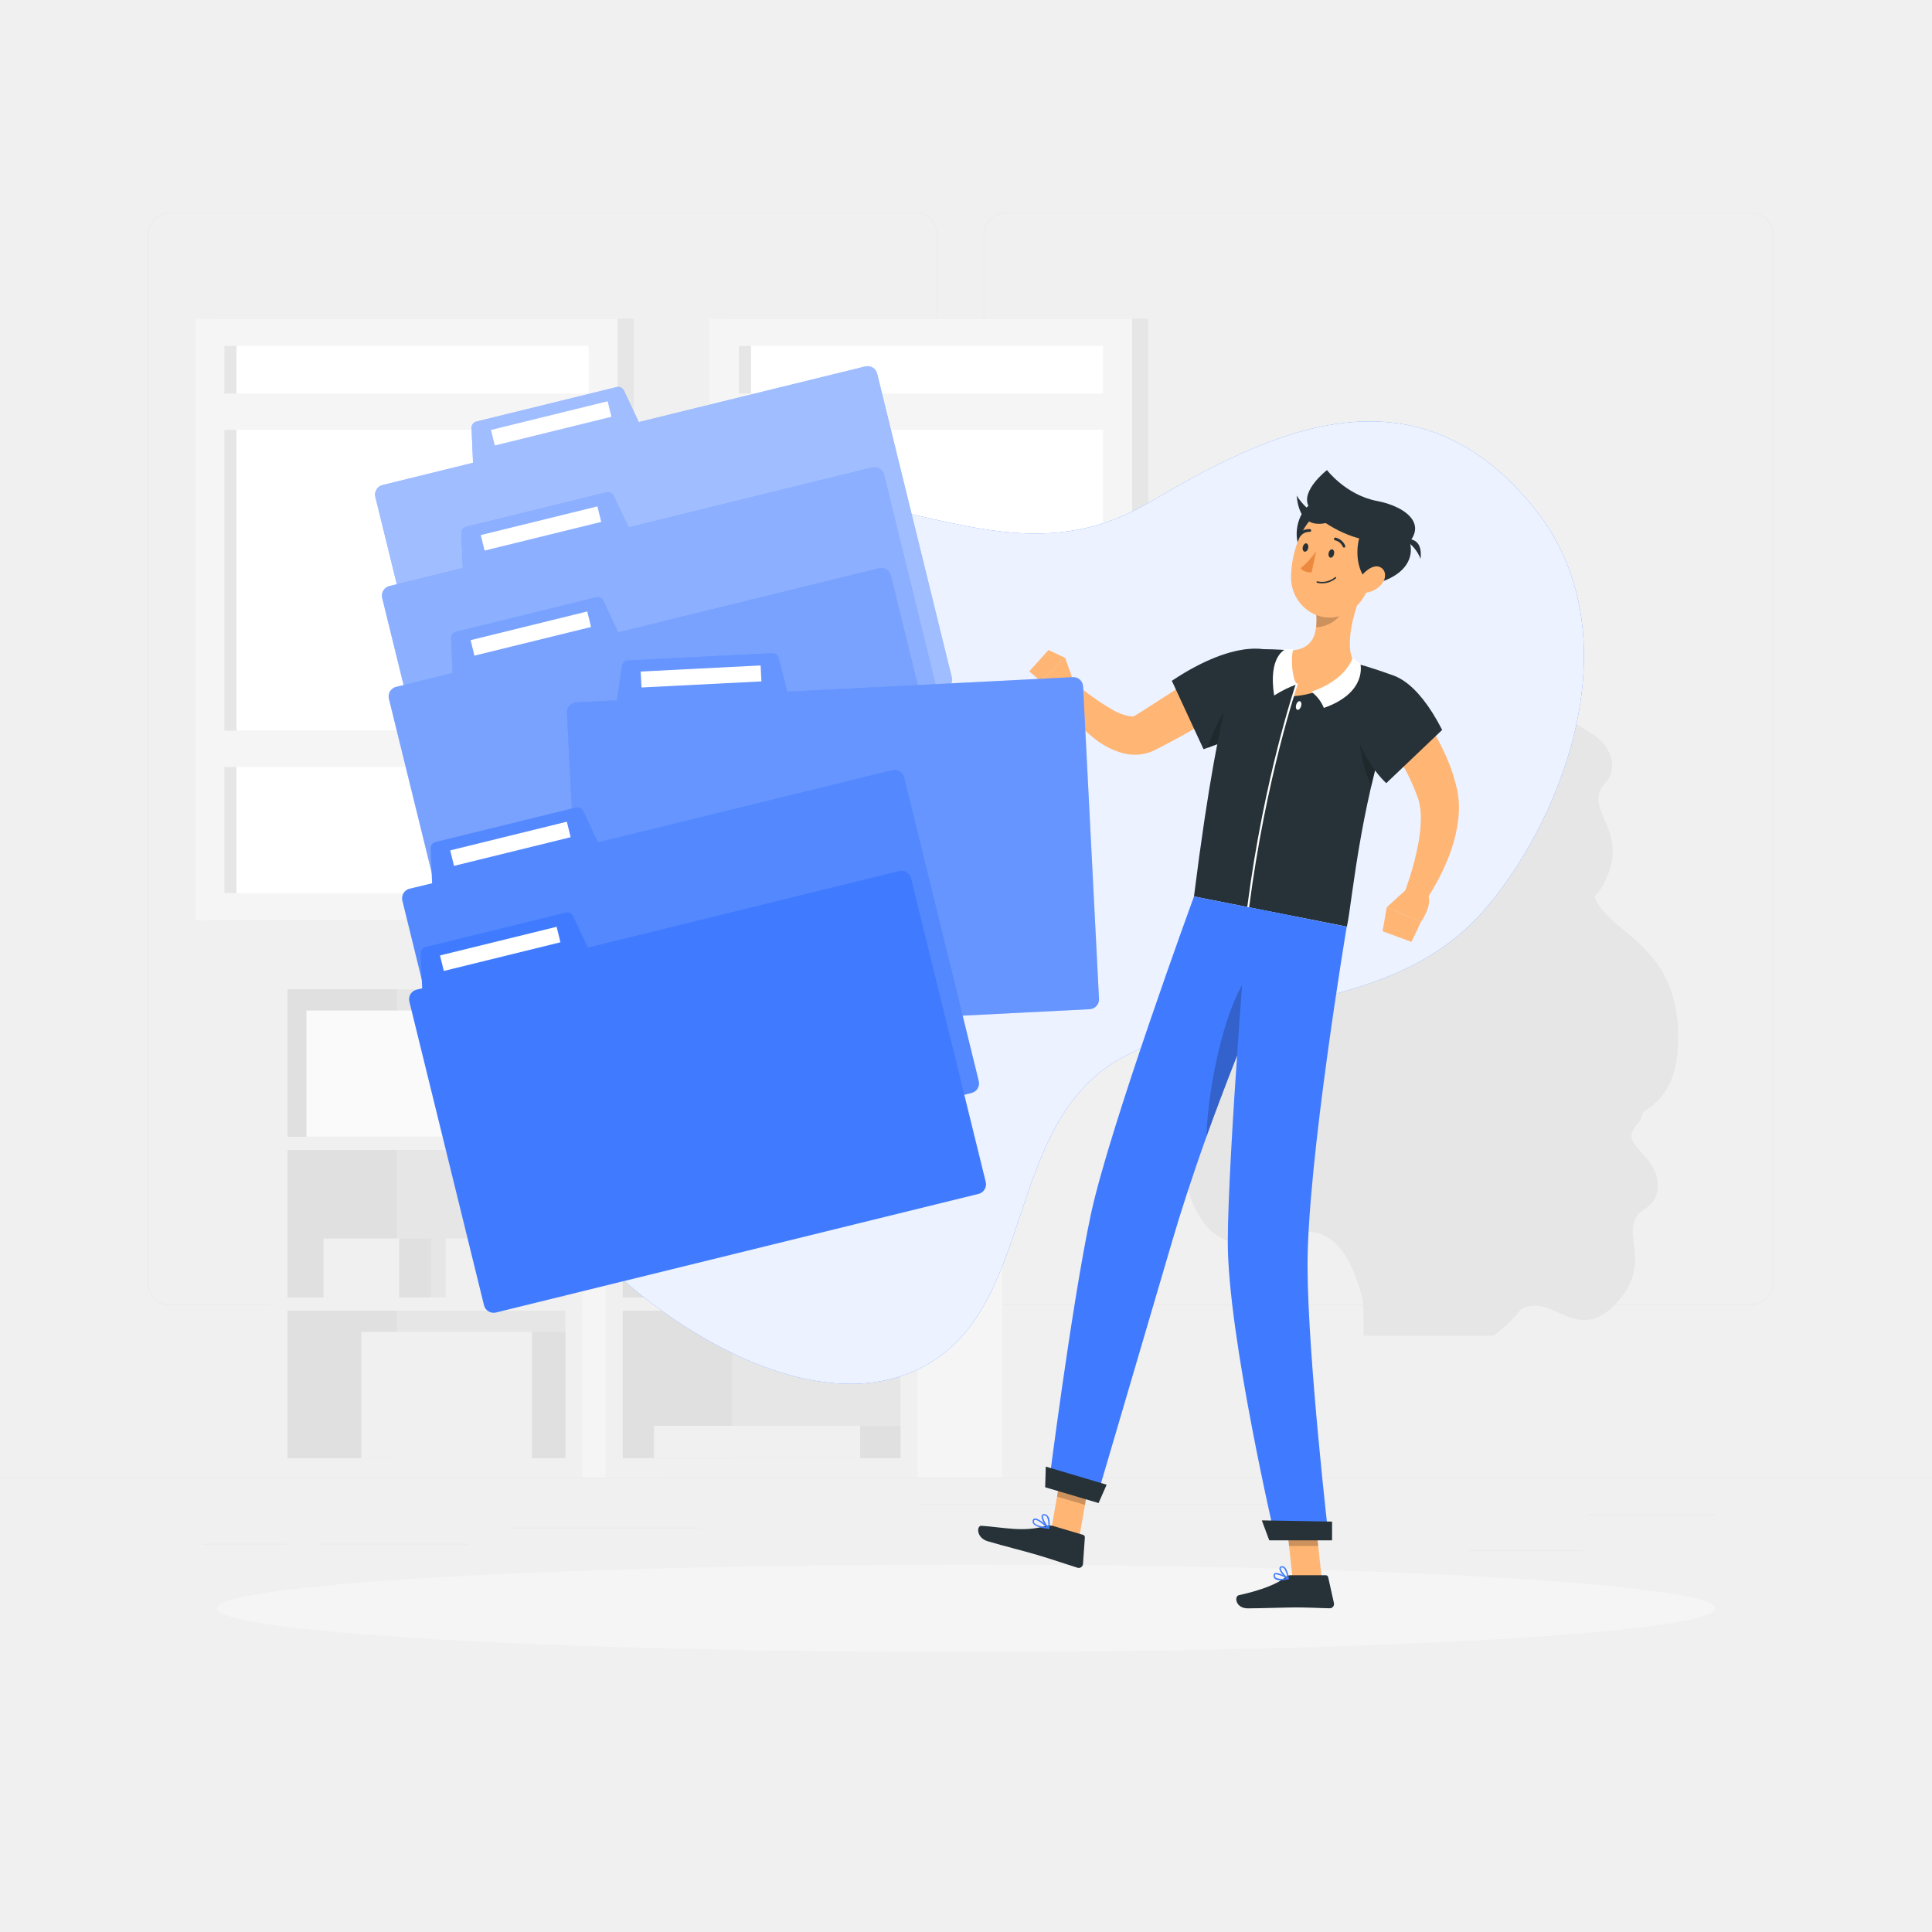
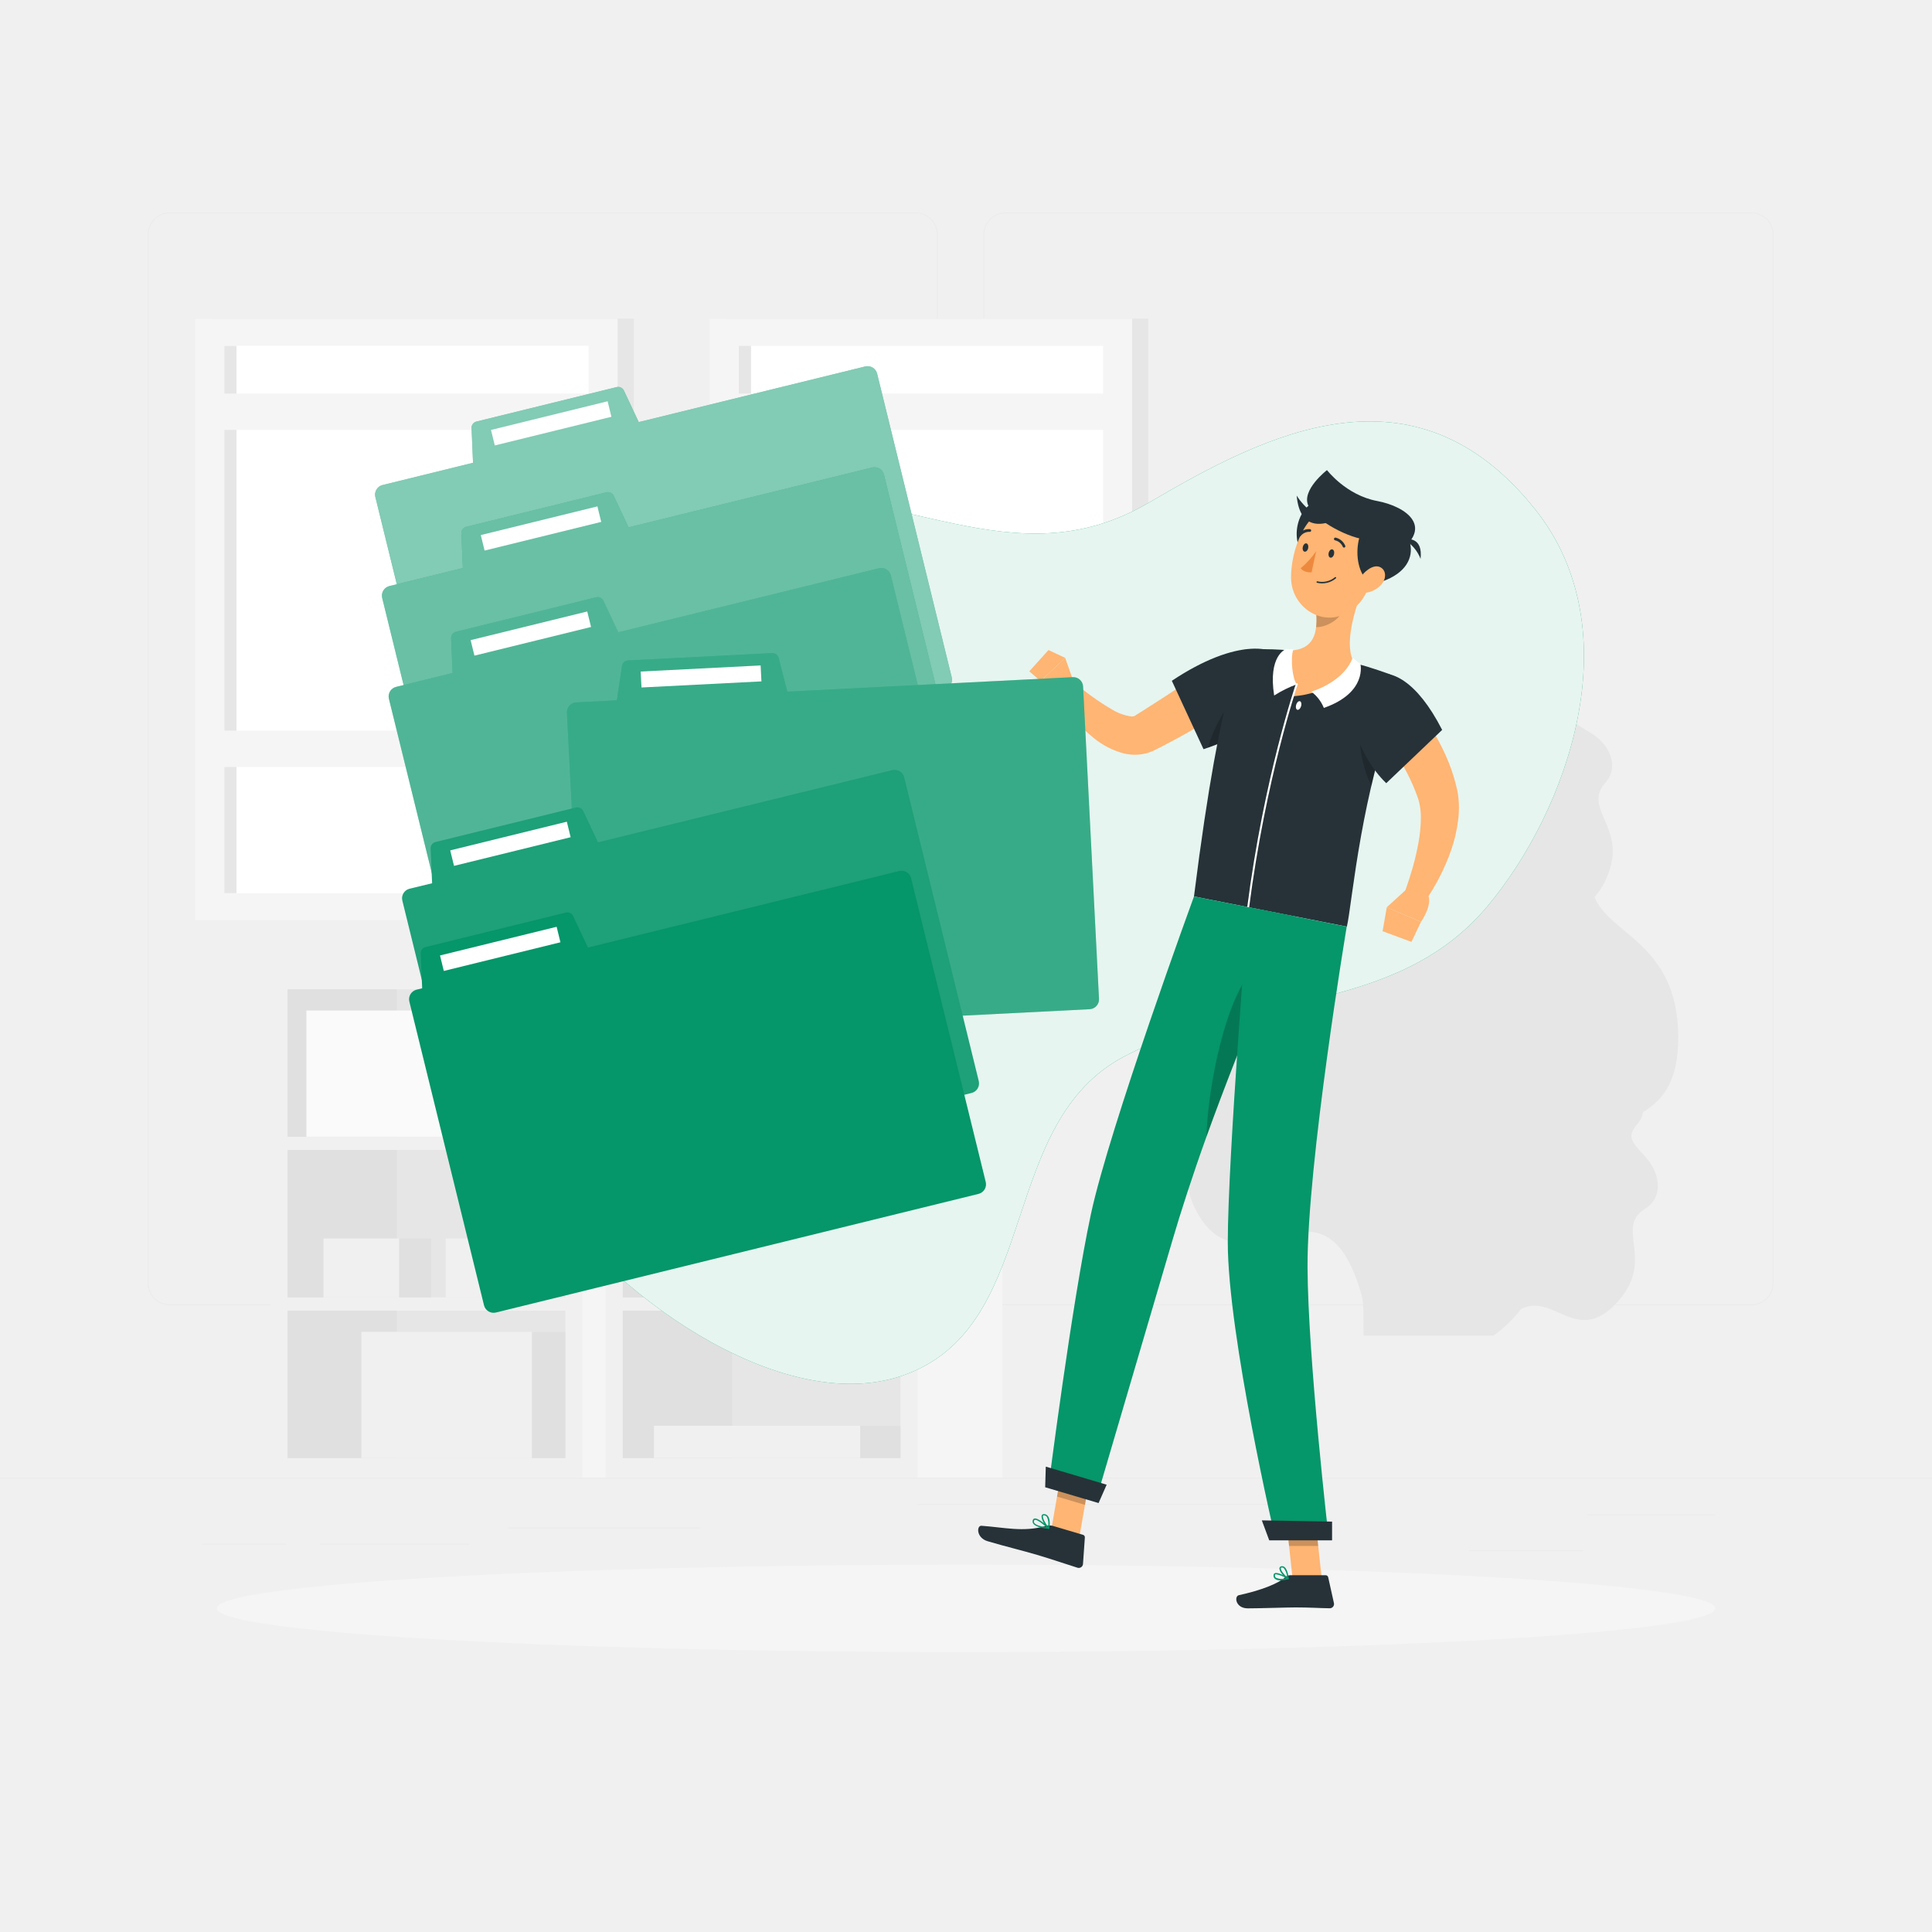
<svg xmlns="http://www.w3.org/2000/svg" viewBox="0 0 500 500">
  <g id="background-complete">
    <rect y="382.4" width="500" height="0.25" style="fill:#ebebeb" />
    <rect x="410.77" y="391.92" width="33.12" height="0.25" style="fill:#ebebeb" />
    <rect x="131.47" y="395.31" width="49.86" height="0.25" style="fill:#ebebeb" />
    <rect x="380.24" y="401.21" width="29.53" height="0.25" style="fill:#ebebeb" />
    <rect x="52.46" y="399.53" width="21.6" height="0.25" style="fill:#ebebeb" />
    <rect x="82.96" y="399.53" width="38.37" height="0.25" style="fill:#ebebeb" />
    <rect x="237.54" y="389.21" width="93.68" height="0.25" style="fill:#ebebeb" />
    <path d="M237,337.8H43.91a5.71,5.71,0,0,1-5.7-5.71V60.66A5.71,5.71,0,0,1,43.91,55H237a5.71,5.71,0,0,1,5.71,5.71V332.09A5.71,5.71,0,0,1,237,337.8ZM43.91,55.2a5.46,5.46,0,0,0-5.45,5.46V332.09a5.46,5.46,0,0,0,5.45,5.46H237a5.47,5.47,0,0,0,5.46-5.46V60.66A5.47,5.47,0,0,0,237,55.2Z" style="fill:#ebebeb" />
    <path d="M453.31,337.8H260.21a5.72,5.72,0,0,1-5.71-5.71V60.66A5.72,5.72,0,0,1,260.21,55h193.1A5.71,5.71,0,0,1,459,60.66V332.09A5.71,5.71,0,0,1,453.31,337.8ZM260.21,55.2a5.47,5.47,0,0,0-5.46,5.46V332.09a5.47,5.47,0,0,0,5.46,5.46h193.1a5.47,5.47,0,0,0,5.46-5.46V60.66a5.47,5.47,0,0,0-5.46-5.46Z" style="fill:#ebebeb" />
    <rect x="187.87" y="82.48" width="109.31" height="155.68" transform="translate(485.04 320.65) rotate(180)" style="fill:#e6e6e6" />
    <rect x="183.69" y="82.48" width="109.31" height="155.68" transform="translate(476.68 320.65) rotate(180)" style="fill:#f5f5f5" />
    <rect x="167.51" y="113.18" width="141.66" height="94.29" transform="translate(398.66 -78.01) rotate(90)" style="fill:#fff" />
    <rect x="121.94" y="158.74" width="141.66" height="3.16" transform="translate(353.1 -32.45) rotate(90)" style="fill:#e6e6e6" />
    <rect x="186.79" y="189.09" width="103.1" height="9.41" transform="translate(476.68 387.59) rotate(180)" style="fill:#f5f5f5" />
    <rect x="186.79" y="101.85" width="103.1" height="9.41" transform="translate(476.68 213.11) rotate(180)" style="fill:#f5f5f5" />
    <rect x="54.72" y="82.48" width="109.31" height="155.68" transform="translate(218.75 320.65) rotate(180)" style="fill:#e6e6e6" />
    <rect x="50.54" y="82.48" width="109.31" height="155.68" transform="translate(210.39 320.65) rotate(180)" style="fill:#f5f5f5" />
    <rect x="34.36" y="113.18" width="141.66" height="94.29" transform="translate(265.52 55.13) rotate(90)" style="fill:#fff" />
    <rect x="-11.2" y="158.74" width="141.66" height="3.16" transform="translate(219.95 100.7) rotate(90)" style="fill:#e6e6e6" />
    <rect x="53.65" y="189.09" width="103.1" height="9.41" transform="translate(210.39 387.59) rotate(180)" style="fill:#f5f5f5" />
    <rect x="53.65" y="101.85" width="103.1" height="9.41" transform="translate(210.39 213.11) rotate(180)" style="fill:#f5f5f5" />
    <path d="M425.2,287.82c5.62-3.34,9.77-9,9.05-22-1.22-21.73-17.84-24.26-21.6-33.67a17.8,17.8,0,0,0,3.24-5.22c5.53-12.76-6.58-17.44-.41-24.38,3.73-4.2,1-9.81-3.4-12.61s-6.9-3.51-4.72-7.93c2.33-4.74-3.07-14.49-11.29-13.69-9.2.9-9.28-5.41-15.41-2.95s.95,8.67-8.17,12.2a6.81,6.81,0,0,0-4,3.45c-5.84-2.57-12.88-3-19,.87-15.09,9.5-20.68-1.31-29.12,8.23s9.14,14.11-3.54,28.08c-8.46,9.33-2.17,18.26,6.9,23.05h0c-10,.5-14.69,13.11-11.07,18.35,3.38,4.9.6,6.16-4.24,10.32s-7,11.31-1.83,15.67c8.6,7.2-5,14.94,3.82,29.21,12.52,20.16,32.25-14.54,42,20.5,1.27,4.57-.86,16.35,2.53,17.21,6.31,8.16,22.45,5.24,30.34,1.17.88-.42-.49-6.81.3-7.38a34.25,34.25,0,0,0,8.1-7.53c8.56-4.42,14.75,10.27,25.49-2.49,9-10.64-1.3-18.6,6.61-23.48,4.78-3,3.81-9.09.36-13.05s-5.6-5.34-2.25-9A6.17,6.17,0,0,0,425.2,287.82Z" style="fill:#e6e6e6" />
    <path d="M344.28,345.66S345,382.4,373.1,382.4s28.81-36.74,28.81-36.74Z" style="fill:#f0f0f0" />
    <rect x="45.56" y="277.21" width="129.62" height="80.75" transform="translate(427.96 207.22) rotate(90)" style="fill:#f0f0f0" />
    <rect x="91.29" y="239.17" width="38.16" height="71.88" transform="translate(385.48 164.74) rotate(90)" style="fill:#e6e6e6" />
    <rect x="91.29" y="280.75" width="38.16" height="71.88" transform="translate(427.06 206.32) rotate(90)" style="fill:#e6e6e6" />
    <rect x="91.29" y="322.33" width="38.16" height="71.88" transform="translate(468.64 247.9) rotate(90)" style="fill:#e6e6e6" />
    <rect x="69.49" y="260.97" width="38.16" height="28.27" transform="translate(363.67 186.54) rotate(90)" style="fill:#e0e0e0" />
    <rect x="69.49" y="302.55" width="38.16" height="28.27" transform="translate(405.25 228.12) rotate(90)" style="fill:#e0e0e0" />
    <rect x="115.36" y="320.52" width="19.59" height="15.24" transform="translate(250.31 656.29) rotate(180)" style="fill:#f0f0f0" />
    <rect x="134.95" y="320.52" width="8.27" height="15.24" style="fill:#e0e0e0" />
    <rect x="83.72" y="320.52" width="19.59" height="15.24" transform="translate(187.03 656.29) rotate(180)" style="fill:#f0f0f0" />
    <rect x="103.31" y="320.52" width="8.27" height="15.24" style="fill:#e0e0e0" />
    <rect x="69.49" y="344.13" width="38.16" height="28.27" transform="translate(446.83 269.7) rotate(90)" style="fill:#e0e0e0" />
    <rect x="96.9" y="306.63" width="129.62" height="21.93" transform="translate(479.3 155.88) rotate(90)" style="fill:#f5f5f5" />
    <rect x="93.51" y="344.69" width="44.16" height="32.66" transform="translate(231.19 722.04) rotate(180)" style="fill:#f0f0f0" />
    <rect x="137.68" y="344.69" width="8.64" height="32.66" style="fill:#e0e0e0" />
    <rect x="79.31" y="261.53" width="58.37" height="32.66" transform="translate(216.98 555.71) rotate(180)" style="fill:#fafafa" />
    <rect x="137.68" y="261.53" width="8.64" height="32.66" style="fill:#f0f0f0" />
    <rect x="132.3" y="277.21" width="129.62" height="80.75" transform="translate(514.7 120.47) rotate(90)" style="fill:#f0f0f0" />
    <rect x="178.04" y="239.17" width="38.16" height="71.88" transform="translate(472.22 77.99) rotate(90)" style="fill:#e6e6e6" />
    <rect x="178.04" y="280.75" width="38.16" height="71.88" transform="translate(513.8 119.57) rotate(90)" style="fill:#e6e6e6" />
    <rect x="178.04" y="322.33" width="38.16" height="71.88" transform="translate(555.38 161.15) rotate(90)" style="fill:#e6e6e6" />
    <rect x="156.23" y="260.97" width="38.16" height="28.27" transform="translate(450.42 99.8) rotate(90)" style="fill:#e0e0e0" />
    <rect x="156.23" y="302.55" width="38.16" height="28.27" transform="translate(492 141.38) rotate(90)" style="fill:#e0e0e0" />
    <rect x="171.96" y="278.94" width="19.59" height="15.24" transform="translate(363.5 573.13) rotate(180)" style="fill:#f0f0f0" />
    <rect x="191.54" y="278.94" width="8.27" height="15.24" style="fill:#e0e0e0" />
    <rect x="195.68" y="274.61" width="25.15" height="19.58" transform="translate(416.51 568.79) rotate(180)" style="fill:#f0f0f0" />
    <rect x="220.83" y="274.61" width="10.62" height="19.58" style="fill:#e0e0e0" />
    <rect x="156.23" y="344.13" width="38.16" height="28.27" transform="translate(533.58 182.96) rotate(90)" style="fill:#e0e0e0" />
    <rect x="183.64" y="306.63" width="129.62" height="21.93" transform="translate(566.04 69.14) rotate(90)" style="fill:#f5f5f5" />
    <rect x="169.22" y="369" width="53.39" height="8.35" transform="translate(391.84 746.34) rotate(180)" style="fill:#f0f0f0" />
    <rect x="222.62" y="369" width="10.44" height="8.35" style="fill:#e0e0e0" />
    <rect x="178.59" y="309.22" width="47.44" height="26.54" transform="translate(404.63 644.99) rotate(180)" style="fill:#fafafa" />
    <rect x="226.04" y="309.22" width="7.02" height="26.54" style="fill:#f0f0f0" />
  </g>
  <g id="background-simple">
-     <path d="M297.49,130c30.18-17.75,68.43-37.3,99.68,1.66,25.35,31.59,8.47,78.19-12.25,102.91-23.85,28.45-62.33,22.18-94,38.86-32.3,17-21.82,67-54.24,81.36-31.53,14-76.91-18.76-95.25-45-22.48-32.16-20.8-71.51-13.94-104.56,7.31-35.21,24.65-69.62,66.35-75.75C232.44,123.78,261.71,151,297.49,130Z" style="fill:#407BFF" />
+     <path d="M297.49,130c30.18-17.75,68.43-37.3,99.68,1.66,25.35,31.59,8.47,78.19-12.25,102.91-23.85,28.45-62.33,22.18-94,38.86-32.3,17-21.82,67-54.24,81.36-31.53,14-76.91-18.76-95.25-45-22.48-32.16-20.8-71.51-13.94-104.56,7.31-35.21,24.65-69.62,66.35-75.75C232.44,123.78,261.71,151,297.49,130Z" style="fill:#059669" />
    <path d="M297.49,130c30.18-17.75,68.43-37.3,99.68,1.66,25.35,31.59,8.47,78.19-12.25,102.91-23.85,28.45-62.33,22.18-94,38.86-32.3,17-21.82,67-54.24,81.36-31.53,14-76.91-18.76-95.25-45-22.48-32.16-20.8-71.51-13.94-104.56,7.31-35.21,24.65-69.62,66.35-75.75C232.44,123.78,261.71,151,297.49,130Z" style="fill:#fff;opacity:0.9" />
  </g>
  <g id="Shadow">
    <ellipse id="path" cx="250" cy="416.24" rx="193.89" ry="11.32" style="fill:#f5f5f5" />
  </g>
  <g id="Character">
    <polygon points="279.32 397.83 272.1 395.69 275.12 378.39 282.35 380.52 279.32 397.83" style="fill:#ffb573" />
    <polygon points="342.06 408.54 334.52 408.54 332.64 391.09 340.18 391.09 342.06 408.54" style="fill:#ffb573" />
    <path d="M333.9,407.67h9.19a.64.64,0,0,1,.64.51l1.49,6.7a1.1,1.1,0,0,1-1.1,1.34c-3-.05-5.12-.22-8.84-.22-2.29,0-9.2.24-12.36.24s-3.58-3.13-2.29-3.41c5.81-1.27,10.19-3,12.05-4.7A1.81,1.81,0,0,1,333.9,407.67Z" style="fill:#263238" />
    <path d="M272.39,394.87l7.9,2.34a.66.66,0,0,1,.47.67l-.48,6.85a1.1,1.1,0,0,1-1.42,1c-2.83-.89-6.89-2.28-10.47-3.33-4.19-1.24-7.87-2.08-12.78-3.53-3-.88-2.9-4.12-1.58-4,6,.44,10.68,1.67,16.46.1A3.51,3.51,0,0,1,272.39,394.87Z" style="fill:#263238" />
    <path d="M324.9,178.44c-3.87,2.75-7.75,5.27-11.76,7.73s-8.07,4.77-12.3,6.94l-1.59.81-.44.22-.73.34a12.27,12.27,0,0,1-1.52.5,12,12,0,0,1-5.75,0,20.63,20.63,0,0,1-7.78-4,45.44,45.44,0,0,1-9.87-11.21l4.37-3.59a65.16,65.16,0,0,0,10.4,7.52,13,13,0,0,0,4.73,1.7,1.81,1.81,0,0,0,1.11-.18.39.39,0,0,0,.1-.08l.05-.05.31-.19,1.43-.89c3.8-2.39,7.6-4.88,11.38-7.4l11.36-7.53Z" style="fill:#ffb573" />
    <path d="M303.27,176.19l8.2,17.7C347.76,181.89,336.58,154,303.27,176.19Z" style="fill:#263238" />
    <path d="M322.54,177.09a38.05,38.05,0,0,0-9.93,16.4c7.38-2.56,12.68-5.8,16.16-9.09Z" style="opacity:0.2" />
    <path d="M278.34,177.84l-2.67-7.58-6.38,6a8.11,8.11,0,0,0,4.88,4.46Z" style="fill:#ffb573" />
    <polygon points="271.35 168.23 266.38 173.74 269.29 176.25 275.67 170.26 271.35 168.23" style="fill:#ffb573" />
    <polygon points="275.12 378.39 273.56 387.31 280.79 389.45 282.35 380.53 275.12 378.39" style="opacity:0.2" />
    <polygon points="340.18 391.09 332.64 391.09 333.61 400.09 341.15 400.09 340.18 391.09" style="opacity:0.2" />
    <path d="M359.32,174.36a4.4,4.4,0,0,1,2.61,5.72,179.8,179.8,0,0,0-6.21,19.9c-1.43,5.71-2.55,11.19-3.45,16.17-2.1,11.68-3,20.67-3.7,23.66L309,232c7.39-58.79,13.05-63.84,13.05-63.84a77.74,77.74,0,0,1,9.7,0q1,.06,2.07.18a147.8,147.8,0,0,1,16.82,3.31c1,.26,2.11.55,3.14.86C355.81,173.14,357.73,173.79,359.32,174.36Z" style="fill:#263238" />
    <path d="M352.14,185.48a31.7,31.7,0,0,0,2.77,17.91c.25-1.13.53-2.26.81-3.4,1.08-4.29,2.34-8.71,3.82-13.15Z" style="opacity:0.2" />
    <path d="M352.73,152.43l-12.07,6.78c.23,4.41-.5,8.91-6.82,9.16-1.39,1.6-2.78,5.37,1.78,8.72l-1,3.11c9-.66,14.13-5.57,16-8.51C347.58,167.33,350.6,157.63,352.73,152.43Z" style="fill:#ffb573" />
    <path d="M323,235h0a.25.25,0,0,1-.21-.28c4.33-33.52,12.5-57.5,12.58-57.74a.27.27,0,0,1,.32-.16.26.26,0,0,1,.16.32c-.09.24-8.24,24.18-12.57,57.64A.24.24,0,0,1,323,235Z" style="fill:#fff" />
    <path d="M329.75,180a30.21,30.21,0,0,1,5.87-2.91c-1.08-1.15-1.74-6.55-.91-9.05h-2S328.13,169.67,329.75,180Z" style="fill:#fff" />
    <path d="M342.61,183.21a9.84,9.84,0,0,0-3.25-4.21c3.25-1,8.81-3.78,10.7-8.72.77.63,2,1.51,2,1.51S354,179.21,342.61,183.21Z" style="fill:#fff" />
    <path d="M336.77,182.59c-.13.62-.54,1.12-.91,1.12s-.58-.51-.46-1.13.53-1.12.91-1.12S336.89,182,336.77,182.59Z" style="fill:#fff" />
    <path d="M347.81,155.2l-7.14,4a17.59,17.59,0,0,1-.07,3.09c2.37.12,6-1.78,6.76-4.15A8.34,8.34,0,0,0,347.81,155.2Z" style="opacity:0.2" />
    <path d="M340.62,129.87c-5.16,1.25-7.62,11.82-1.16,15.4C352.07,142.43,355.17,126.34,340.62,129.87Z" style="fill:#263238" />
    <path d="M356.76,143.93c-2.13,7.17-3,11.47-7.55,14.36-6.82,4.34-15-1.07-15.09-8.73-.05-6.9,3.44-17.47,11.23-18.72A10.21,10.21,0,0,1,356.76,143.93Z" style="fill:#ffb573" />
    <path d="M358.19,134c-7.33-1.77-9.53,13.64-3.08,17.22C370,147.85,365.91,135.83,358.19,134Z" style="fill:#263238" />
    <path d="M356.42,129.66c-8.05-1.5-13-8-13-8s-6.73,5.2-4.81,9.24,10.94,8.59,15.27,8.76c0,0-2,9.52,6.57,4.16C371.94,136.67,364,131.08,356.42,129.66Z" style="fill:#263238" />
    <path d="M363.21,139.56a9.75,9.75,0,0,1,4.43,5.07C368.27,139,364.37,139.41,363.21,139.56Z" style="fill:#263238" />
    <path d="M344.4,135a16,16,0,0,1-8.82-6.74C336.4,137.51,342.58,135.59,344.4,135Z" style="fill:#263238" />
    <path d="M340.82,150.81h0a5.54,5.54,0,0,0,4.93-1.15.2.2,0,0,0,0-.27.19.19,0,0,0-.27,0,5.19,5.19,0,0,1-4.57,1.05.2.2,0,0,0-.09.38Z" style="fill:#263238" />
    <path d="M357.42,151.36a6.46,6.46,0,0,1-4.25,2.07c-2.05.11-2.38-2-1.23-3.79,1-1.64,3.36-3.66,5.14-2.91S358.84,149.83,357.42,151.36Z" style="fill:#ffb573" />
-     <path d="M271.34,384.84l12.25,3.62s12.25-41.7,19.86-67.55c2-6.85,5.1-16.49,8.77-26.71,4.63-12.88,10.15-26.74,14.61-37.58,4.69-11.42,8.19-19.48,8.19-19.48L309,232s-21.84,59.7-26.67,82.2C277.33,337.61,271.34,384.84,271.34,384.84Z" style="fill:#407BFF" />
+     <path d="M271.34,384.84l12.25,3.62s12.25-41.7,19.86-67.55c2-6.85,5.1-16.49,8.77-26.71,4.63-12.88,10.15-26.74,14.61-37.58,4.69-11.42,8.19-19.48,8.19-19.48L309,232s-21.84,59.7-26.67,82.2C277.33,337.61,271.34,384.84,271.34,384.84Z" style="fill:#059669" />
    <path d="M312.22,294.2c4.63-12.88,10.15-26.74,14.61-37.58l-2-6.21C317.36,257.33,312.6,281,312.22,294.2Z" style="opacity:0.2" />
-     <path d="M323,234.78s-5.23,64.59-5.25,86.68c0,24.18,12.34,76.89,12.34,76.89h13.81s-5.4-46.64-5.51-70.36c-.12-26.86,10.14-88.17,10.14-88.17Z" style="fill:#407BFF" />
+     <path d="M323,234.78s-5.23,64.59-5.25,86.68c0,24.18,12.34,76.89,12.34,76.89h13.81s-5.4-46.64-5.51-70.36c-.12-26.86,10.14-88.17,10.14-88.17Z" style="fill:#059669" />
    <polygon points="328.48 398.64 344.74 398.64 344.74 393.79 326.56 393.47 328.48 398.64" style="fill:#263238" />
    <polygon points="270.49 384.9 284.31 388.99 286.4 384.24 270.65 379.56 270.49 384.9" style="fill:#263238" />
    <path d="M345.25,143.41c-.13.59-.56,1-.95.91s-.59-.64-.45-1.23.56-1,.95-.91S345.39,142.82,345.25,143.41Z" style="fill:#263238" />
    <path d="M338.56,141.86c-.14.6-.56,1-.95.91s-.59-.64-.45-1.23.56-1,.94-.91S338.69,141.27,338.56,141.86Z" style="fill:#263238" />
    <path d="M340.62,142.65a21.72,21.72,0,0,1-4,4.41c.82,1.22,2.82,1.06,2.82,1.06Z" style="fill:#ed893e" />
    <path d="M347.83,141.73a.38.38,0,0,1-.31-.21,2.81,2.81,0,0,0-2-1.68.36.36,0,0,1-.29-.41.36.36,0,0,1,.41-.3,3.57,3.57,0,0,1,2.5,2.09.37.37,0,0,1-.18.48A.51.51,0,0,1,347.83,141.73Z" style="fill:#263238" />
    <path d="M336.22,138.89a.44.44,0,0,1-.21-.07.37.37,0,0,1-.05-.51,3.55,3.55,0,0,1,3-1.38.36.36,0,1,1-.07.71h0a2.83,2.83,0,0,0-2.32,1.12A.36.36,0,0,1,336.22,138.89Z" style="fill:#263238" />
-     <path d="M331.41,409a2.25,2.25,0,0,1-1.45-.39,1.06,1.06,0,0,1-.37-.94.58.58,0,0,1,.3-.51c.84-.43,3.27,1.07,3.54,1.24a.17.17,0,0,1,.08.18.18.18,0,0,1-.13.15A9.19,9.19,0,0,1,331.41,409Zm-1.12-1.56a.5.5,0,0,0-.23,0,.22.22,0,0,0-.12.21.76.76,0,0,0,.25.65,3.64,3.64,0,0,0,2.67.13A7.18,7.18,0,0,0,330.29,407.43Z" style="fill:#407BFF" />
-     <path d="M333.34,408.72l-.09,0c-.78-.42-2.29-2.08-2.13-2.92a.59.59,0,0,1,.57-.46.93.93,0,0,1,.76.23c.88.71,1.06,2.89,1.07,3a.18.18,0,0,1-.18.19Zm-1.52-3.06h-.08c-.24,0-.26.13-.26.18-.1.5.86,1.74,1.64,2.33a4.34,4.34,0,0,0-.89-2.36A.68.68,0,0,0,331.82,405.66Z" style="fill:#407BFF" />
-     <path d="M271.39,395.66h0c-1.23-.11-3.39-.44-4-1.38a1,1,0,0,1-.08-.92.56.56,0,0,1,.42-.37c1-.22,3.49,2.1,3.77,2.36a.19.19,0,0,1,0,.21A.16.16,0,0,1,271.39,395.66Zm-3.53-2.33h-.05a.22.22,0,0,0-.16.15.65.65,0,0,0,0,.62c.33.52,1.5.94,3.17,1.15C269.87,394.35,268.45,393.27,267.86,393.33Z" style="fill:#407BFF" />
-     <path d="M271.39,395.66a.17.17,0,0,1-.13,0c-.75-.65-2-2.72-1.65-3.5.09-.19.3-.38.78-.29a1.27,1.27,0,0,1,.86.57c.7,1,.32,3,.3,3.12a.16.16,0,0,1-.11.13Zm-1.27-3.5a.22.22,0,0,0-.19.11c-.22.47.59,2,1.32,2.84a4.14,4.14,0,0,0-.29-2.51,1,1,0,0,0-.63-.42A.9.9,0,0,0,270.12,392.16Z" style="fill:#407BFF" />
+     <path d="M331.41,409a2.25,2.25,0,0,1-1.45-.39,1.06,1.06,0,0,1-.37-.94.58.58,0,0,1,.3-.51c.84-.43,3.27,1.07,3.54,1.24a.17.17,0,0,1,.08.18.18.18,0,0,1-.13.15A9.19,9.19,0,0,1,331.41,409Zm-1.12-1.56a.5.5,0,0,0-.23,0,.22.22,0,0,0-.12.21.76.76,0,0,0,.25.65,3.64,3.64,0,0,0,2.67.13A7.18,7.18,0,0,0,330.29,407.43Z" style="fill:#059669" />
+     <path d="M333.34,408.72l-.09,0c-.78-.42-2.29-2.08-2.13-2.92a.59.59,0,0,1,.57-.46.93.93,0,0,1,.76.23c.88.71,1.06,2.89,1.07,3a.18.18,0,0,1-.18.19Zm-1.52-3.06h-.08c-.24,0-.26.13-.26.18-.1.5.86,1.74,1.64,2.33a4.34,4.34,0,0,0-.89-2.36A.68.68,0,0,0,331.82,405.66Z" style="fill:#059669" />
+     <path d="M271.39,395.66h0c-1.23-.11-3.39-.44-4-1.38a1,1,0,0,1-.08-.92.56.56,0,0,1,.42-.37c1-.22,3.49,2.1,3.77,2.36a.19.19,0,0,1,0,.21A.16.16,0,0,1,271.39,395.66Zm-3.53-2.33h-.05a.22.22,0,0,0-.16.15.65.65,0,0,0,0,.62c.33.52,1.5.94,3.17,1.15C269.87,394.35,268.45,393.27,267.86,393.33Z" style="fill:#059669" />
+     <path d="M271.39,395.66a.17.17,0,0,1-.13,0c-.75-.65-2-2.72-1.65-3.5.09-.19.3-.38.78-.29a1.27,1.27,0,0,1,.86.57c.7,1,.32,3,.3,3.12a.16.16,0,0,1-.11.13Zm-1.27-3.5a.22.22,0,0,0-.19.11c-.22.47.59,2,1.32,2.84a4.14,4.14,0,0,0-.29-2.51,1,1,0,0,0-.63-.42A.9.9,0,0,0,270.12,392.16Z" style="fill:#059669" />
    <path d="M361,176.4c.58.58,1,1,1.44,1.49s.87,1,1.29,1.46c.84,1,1.66,2,2.45,3a70.32,70.32,0,0,1,4.39,6.36,60.24,60.24,0,0,1,3.65,6.95,44.45,44.45,0,0,1,2.62,7.62l.24,1,.23,1.17c.1.77.2,1.54.23,2.29a27.1,27.1,0,0,1-.15,4.35,37.58,37.58,0,0,1-1.81,7.86,55,55,0,0,1-7,13.61l-5-2.73,1.08-3.22c.36-1.09.66-2.2,1-3.29a66.84,66.84,0,0,0,1.49-6.55,35.47,35.47,0,0,0,.57-6.27,16.83,16.83,0,0,0-.24-2.82,11.87,11.87,0,0,0-.26-1.27l-.17-.58-.24-.71A50.82,50.82,0,0,0,361,194.77c-1.22-1.82-2.53-3.61-3.9-5.35q-1-1.32-2.1-2.58L354,185.6l-1-1.13Z" style="fill:#ffb573" />
    <path d="M349.81,187.31c2.35,6.63,5.09,11.67,8.95,15.38l14.47-13.79C360,163.07,346.22,177.2,349.81,187.31Z" style="fill:#263238" />
    <path d="M364.55,229.64l-5.65,5.16,8.86,3.76s3.84-5.46,1.17-7.82Z" style="fill:#ffb573" />
    <polygon points="357.81 241 365.28 243.76 367.76 238.56 358.9 234.8 357.81 241" style="fill:#ffb573" />
  </g>
  <g id="filing-system">
-     <path d="M223.92,94.84l-58.61,14.4-3.84-8.16a1.64,1.64,0,0,0-1.88-.9l-36.3,8.92a1.65,1.65,0,0,0-1.25,1.67l.38,9L99,125.53a2.55,2.55,0,0,0-1.86,3.08l19.32,78.61a2.54,2.54,0,0,0,3.08,1.87l124.9-30.7a2.55,2.55,0,0,0,1.87-3.08L227,96.7A2.55,2.55,0,0,0,223.92,94.84Z" style="fill:#407BFF" />
+     <path d="M223.92,94.84l-58.61,14.4-3.84-8.16a1.64,1.64,0,0,0-1.88-.9l-36.3,8.92a1.65,1.65,0,0,0-1.25,1.67l.38,9L99,125.53a2.55,2.55,0,0,0-1.86,3.08l19.32,78.61a2.54,2.54,0,0,0,3.08,1.87l124.9-30.7a2.55,2.55,0,0,0,1.87-3.08L227,96.7A2.55,2.55,0,0,0,223.92,94.84Z" style="fill:#059669" />
    <path d="M223.92,94.84l-58.61,14.4-3.84-8.16a1.64,1.64,0,0,0-1.88-.9l-36.3,8.92a1.65,1.65,0,0,0-1.25,1.67l.38,9L99,125.53a2.55,2.55,0,0,0-1.86,3.08l19.32,78.61a2.54,2.54,0,0,0,3.08,1.87l124.9-30.7a2.55,2.55,0,0,0,1.87-3.08L227,96.7A2.55,2.55,0,0,0,223.92,94.84Z" style="fill:#fff;opacity:0.5" />
    <rect x="127.11" y="107.51" width="31.08" height="4.13" transform="translate(-22.03 37.21) rotate(-13.81)" style="fill:#fff" />
-     <path d="M225.67,121l-63,15.48-3.84-8.16a1.64,1.64,0,0,0-1.88-.9l-36.3,8.92A1.64,1.64,0,0,0,119.4,138l.38,9-19,4.67a2.55,2.55,0,0,0-1.87,3.08l19.32,78.61a2.55,2.55,0,0,0,3.08,1.87l124.91-30.7a2.54,2.54,0,0,0,1.86-3.08l-19.31-78.61A2.55,2.55,0,0,0,225.67,121Z" style="fill:#407BFF" />
+     <path d="M225.67,121l-63,15.48-3.84-8.16a1.64,1.64,0,0,0-1.88-.9l-36.3,8.92A1.64,1.64,0,0,0,119.4,138l.38,9-19,4.67a2.55,2.55,0,0,0-1.87,3.08l19.32,78.61a2.55,2.55,0,0,0,3.08,1.87l124.91-30.7a2.54,2.54,0,0,0,1.86-3.08l-19.31-78.61A2.55,2.55,0,0,0,225.67,121Z" style="fill:#059669" />
    <path d="M225.67,121l-63,15.48-3.84-8.16a1.64,1.64,0,0,0-1.88-.9l-36.3,8.92A1.64,1.64,0,0,0,119.4,138l.38,9-19,4.67a2.55,2.55,0,0,0-1.87,3.08l19.32,78.61a2.55,2.55,0,0,0,3.08,1.87l124.91-30.7a2.54,2.54,0,0,0,1.86-3.08l-19.31-78.61A2.55,2.55,0,0,0,225.67,121Z" style="fill:#fff;opacity:0.4" />
    <rect x="124.47" y="134.71" width="31.08" height="4.13" transform="translate(-28.6 37.37) rotate(-13.81)" style="fill:#fff" />
-     <path d="M227.43,147.08,160,163.64l-3.84-8.16a1.64,1.64,0,0,0-1.88-.9L118,163.5a1.64,1.64,0,0,0-1.25,1.67l.38,9-14.61,3.59a2.55,2.55,0,0,0-1.87,3.08L120,259.46a2.55,2.55,0,0,0,3.08,1.87L248,230.63a2.54,2.54,0,0,0,1.87-3.08l-19.32-78.61A2.53,2.53,0,0,0,227.43,147.08Z" style="fill:#407BFF" />
+     <path d="M227.43,147.08,160,163.64l-3.84-8.16a1.64,1.64,0,0,0-1.88-.9L118,163.5a1.64,1.64,0,0,0-1.25,1.67l.38,9-14.61,3.59a2.55,2.55,0,0,0-1.87,3.08L120,259.46a2.55,2.55,0,0,0,3.08,1.87L248,230.63a2.54,2.54,0,0,0,1.87-3.08l-19.32-78.61A2.53,2.53,0,0,0,227.43,147.08Z" style="fill:#059669" />
    <path d="M227.43,147.08,160,163.64l-3.84-8.16a1.64,1.64,0,0,0-1.88-.9L118,163.5a1.64,1.64,0,0,0-1.25,1.67l.38,9-14.61,3.59a2.55,2.55,0,0,0-1.87,3.08L120,259.46a2.55,2.55,0,0,0,3.08,1.87L248,230.63a2.54,2.54,0,0,0,1.87-3.08l-19.32-78.61A2.53,2.53,0,0,0,227.43,147.08Z" style="fill:#fff;opacity:0.3" />
    <rect x="121.83" y="161.91" width="31.08" height="4.13" transform="translate(-35.16 37.52) rotate(-13.81)" style="fill:#fff" />
-     <path d="M277.59,175.25,203.76,179l-2.23-8.74a1.65,1.65,0,0,0-1.68-1.24l-37.33,1.9a1.65,1.65,0,0,0-1.55,1.4l-1.33,8.92-10.5.54a2.54,2.54,0,0,0-2.42,2.67l4.12,80.84a2.55,2.55,0,0,0,2.67,2.42L282,261.18a2.55,2.55,0,0,0,2.42-2.67l-4.12-80.85A2.54,2.54,0,0,0,277.59,175.25Z" style="fill:#407BFF" />
+     <path d="M277.59,175.25,203.76,179l-2.23-8.74a1.65,1.65,0,0,0-1.68-1.24l-37.33,1.9a1.65,1.65,0,0,0-1.55,1.4l-1.33,8.92-10.5.54a2.54,2.54,0,0,0-2.42,2.67l4.12,80.84a2.55,2.55,0,0,0,2.67,2.42L282,261.18a2.55,2.55,0,0,0,2.42-2.67l-4.12-80.85A2.54,2.54,0,0,0,277.59,175.25Z" style="fill:#059669" />
    <path d="M277.59,175.25,203.76,179l-2.23-8.74a1.65,1.65,0,0,0-1.68-1.24l-37.33,1.9a1.65,1.65,0,0,0-1.55,1.4l-1.33,8.92-10.5.54a2.54,2.54,0,0,0-2.42,2.67l4.12,80.84a2.55,2.55,0,0,0,2.67,2.42L282,261.18a2.55,2.55,0,0,0,2.42-2.67l-4.12-80.85A2.54,2.54,0,0,0,277.59,175.25Z" style="fill:#fff;opacity:0.2" />
    <rect x="165.9" y="172.99" width="31.08" height="4.13" transform="translate(-8.66 9.45) rotate(-2.91)" style="fill:#fff" />
-     <path d="M230.94,199.31,154.75,218l-3.83-8.16A1.66,1.66,0,0,0,149,209l-36.3,8.92a1.64,1.64,0,0,0-1.25,1.67l.38,9L106,230a2.55,2.55,0,0,0-1.87,3.08l19.32,78.61a2.56,2.56,0,0,0,3.09,1.87l124.9-30.7a2.55,2.55,0,0,0,1.86-3.08L234,201.18A2.56,2.56,0,0,0,230.94,199.31Z" style="fill:#407BFF" />
+     <path d="M230.94,199.31,154.75,218l-3.83-8.16A1.66,1.66,0,0,0,149,209l-36.3,8.92a1.64,1.64,0,0,0-1.25,1.67l.38,9L106,230a2.55,2.55,0,0,0-1.87,3.08l19.32,78.61a2.56,2.56,0,0,0,3.09,1.87l124.9-30.7a2.55,2.55,0,0,0,1.86-3.08L234,201.18A2.56,2.56,0,0,0,230.94,199.31Z" style="fill:#059669" />
    <path d="M230.94,199.31,154.75,218l-3.83-8.16A1.66,1.66,0,0,0,149,209l-36.3,8.92a1.64,1.64,0,0,0-1.25,1.67l.38,9L106,230a2.55,2.55,0,0,0-1.87,3.08l19.32,78.61a2.56,2.56,0,0,0,3.09,1.87l124.9-30.7a2.55,2.55,0,0,0,1.86-3.08L234,201.18A2.56,2.56,0,0,0,230.94,199.31Z" style="fill:#fff;opacity:0.1" />
    <rect x="116.55" y="216.31" width="31.08" height="4.13" transform="translate(-48.3 37.84) rotate(-13.81)" style="fill:#fff" />
-     <rect x="113.66" y="239.54" width="133.71" height="86.04" rx="2.55" transform="translate(-62.22 51.25) rotate(-13.81)" style="fill:#407BFF" />
-     <path d="M151.12,247.76l-39.85,9.79a1.65,1.65,0,0,1-2-1.53l-.39-9.25a1.64,1.64,0,0,1,1.25-1.67l36.3-8.92a1.66,1.66,0,0,1,1.89.9l3.94,8.37A1.66,1.66,0,0,1,151.12,247.76Z" style="fill:#407BFF" />
+     <rect x="113.66" y="239.54" width="133.71" height="86.04" rx="2.55" transform="translate(-62.22 51.25) rotate(-13.81)" style="fill:#059669" />
+     <path d="M151.12,247.76l-39.85,9.79a1.65,1.65,0,0,1-2-1.53l-.39-9.25a1.64,1.64,0,0,1,1.25-1.67l36.3-8.92a1.66,1.66,0,0,1,1.89.9l3.94,8.37A1.66,1.66,0,0,1,151.12,247.76Z" style="fill:#059669" />
    <rect x="113.91" y="243.51" width="31.08" height="4.13" transform="translate(-54.87 37.99) rotate(-13.81)" style="fill:#fff" />
  </g>
</svg>
